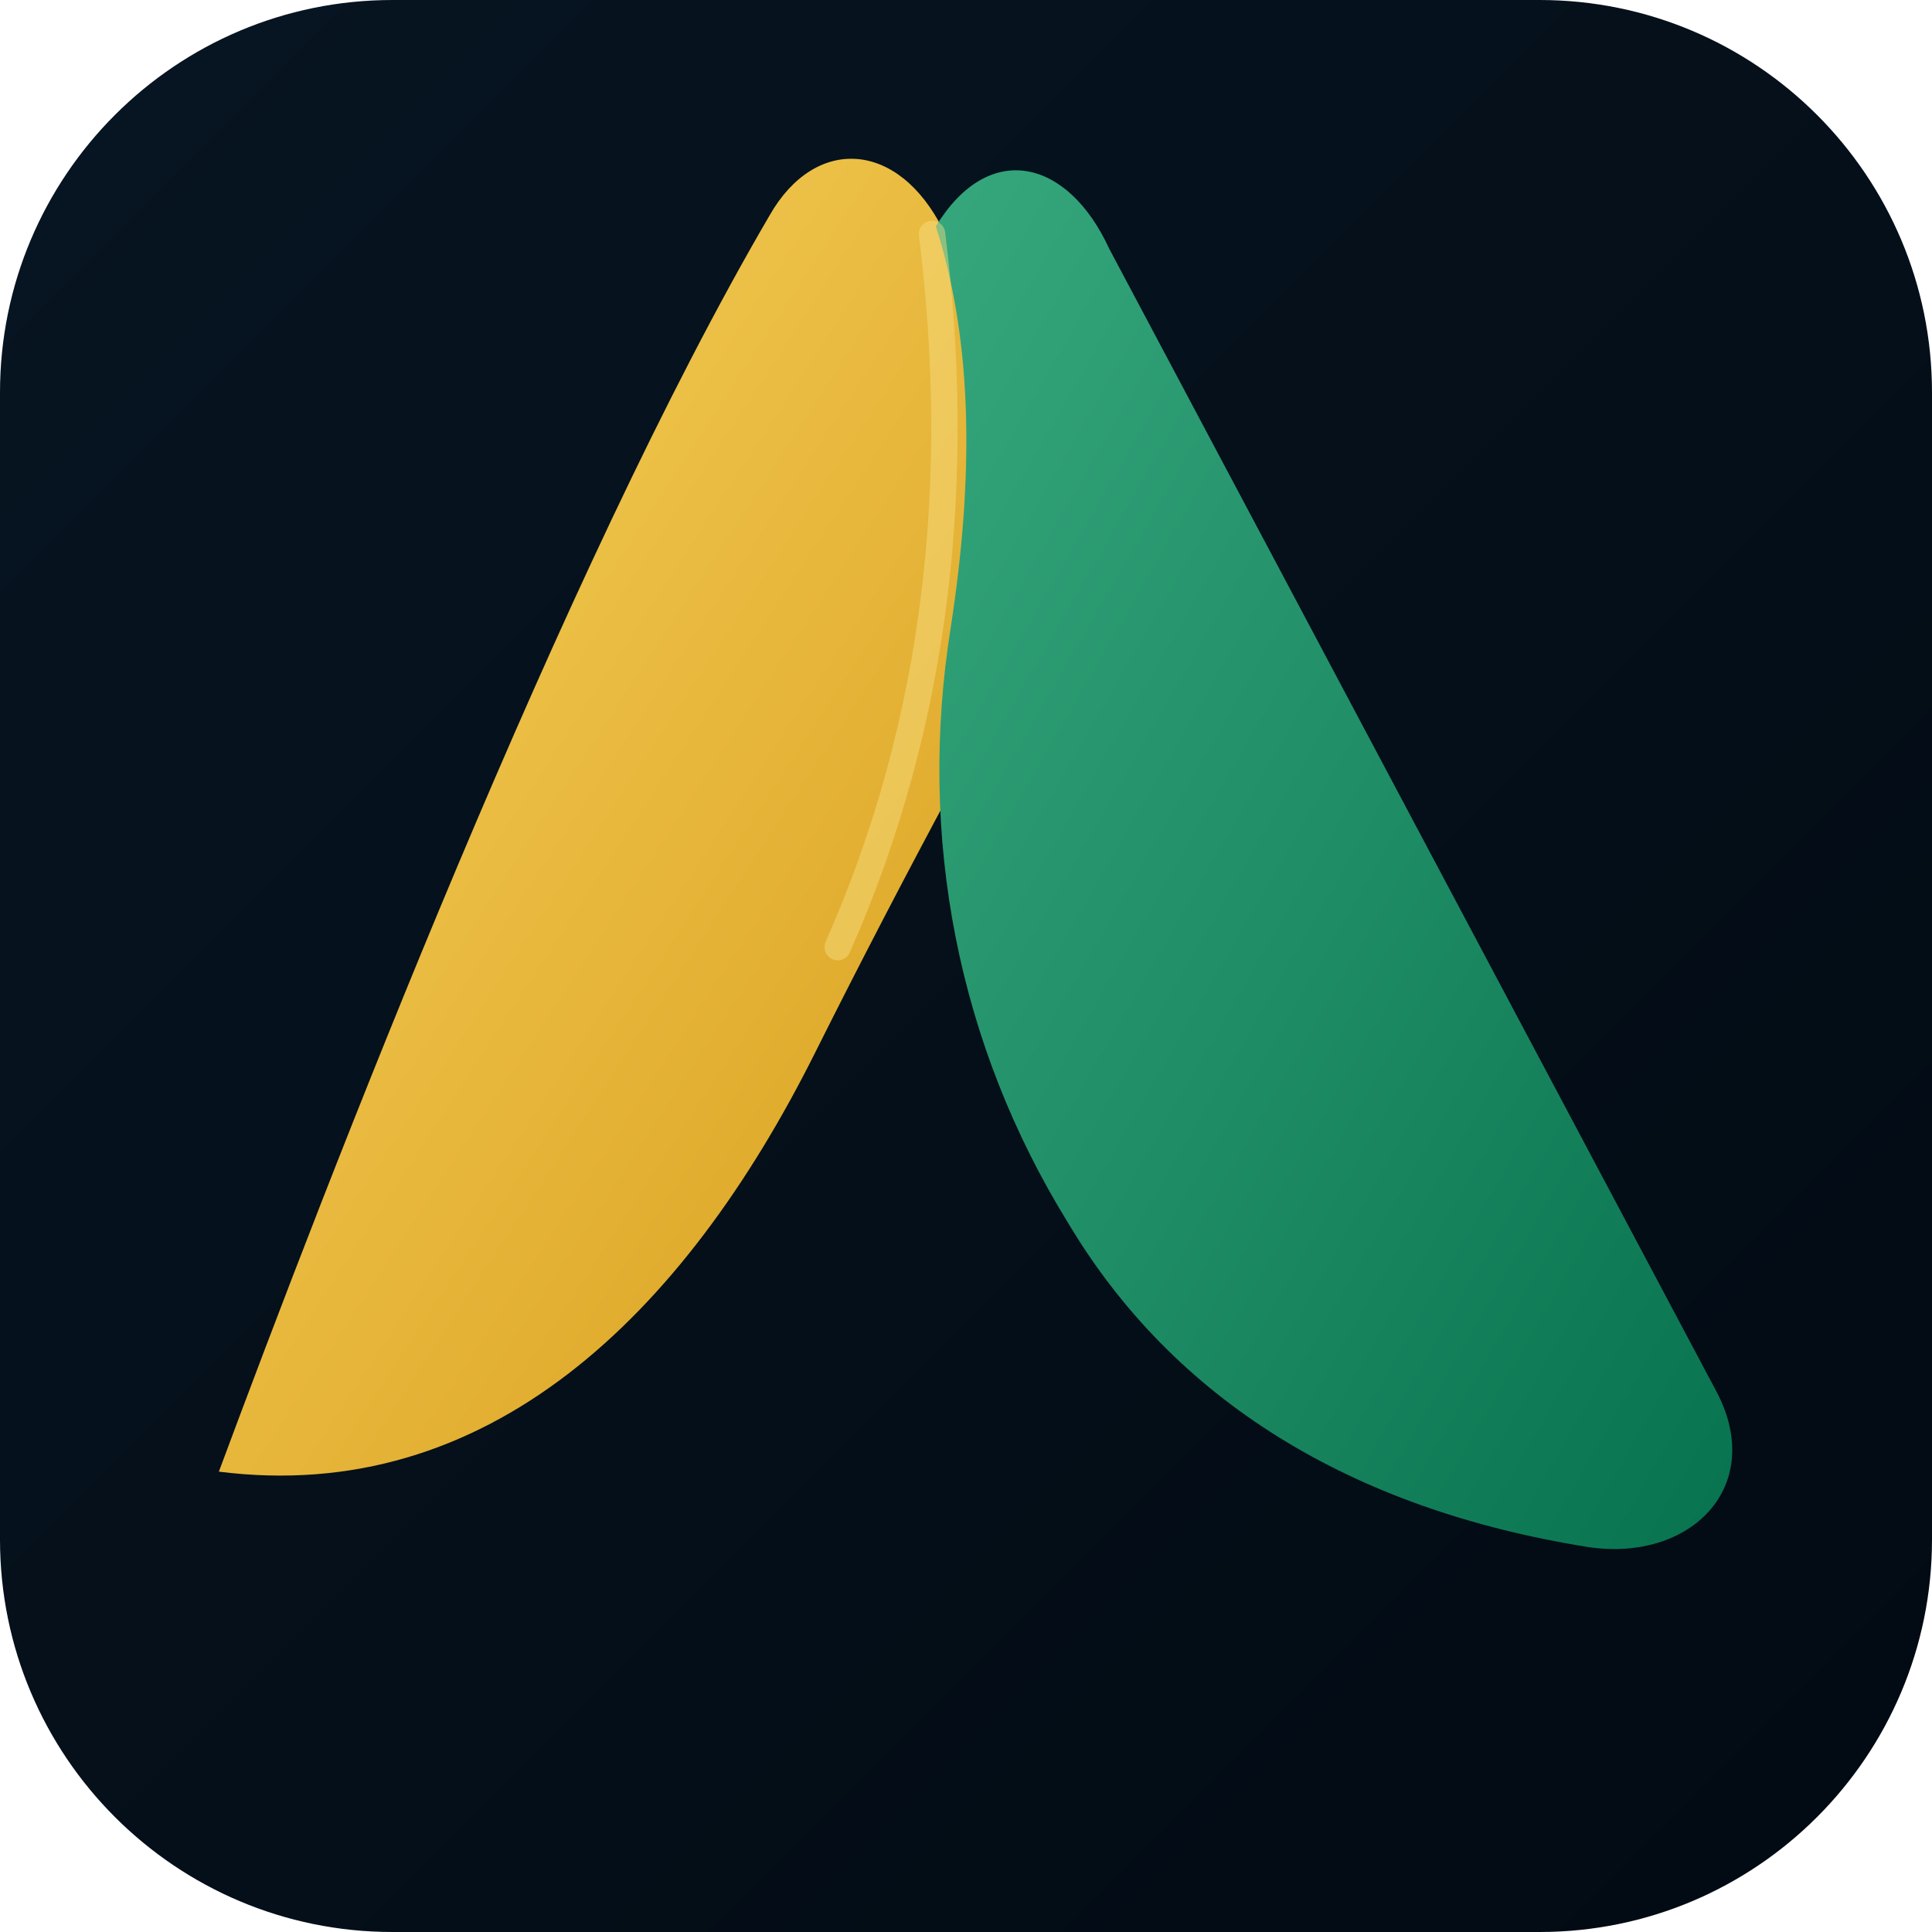
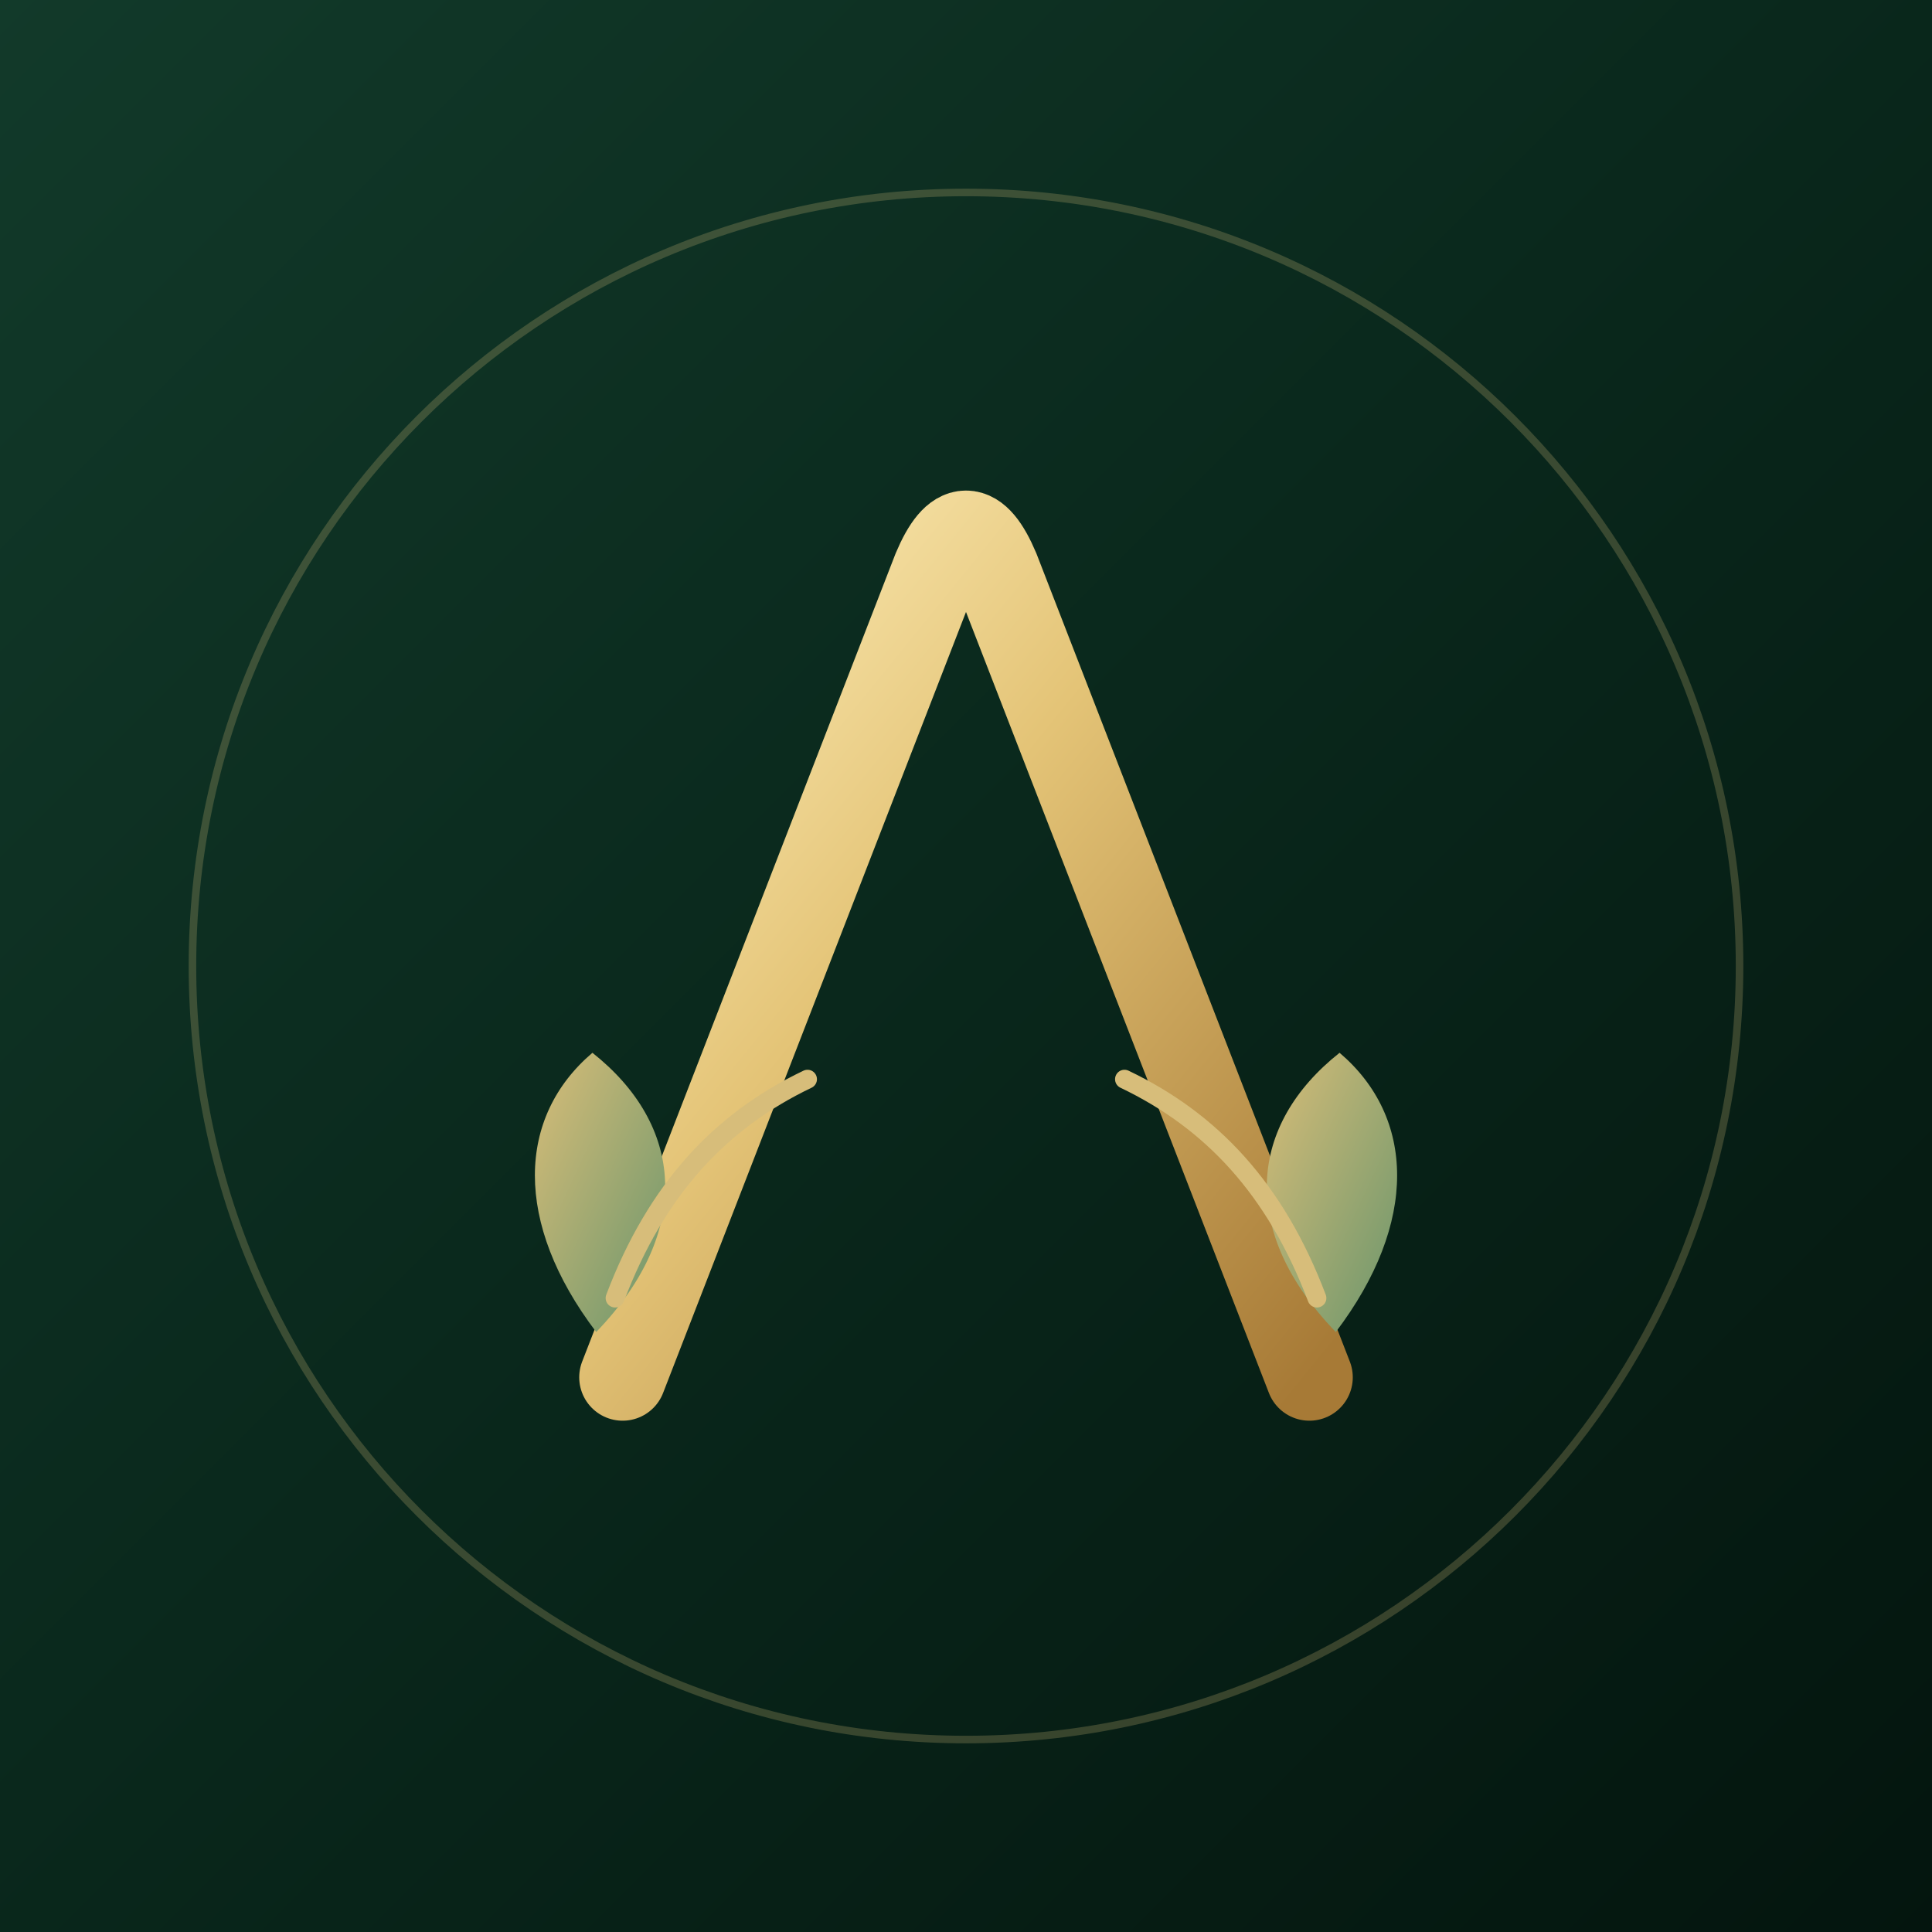
<svg xmlns="http://www.w3.org/2000/svg" width="512" height="512" viewBox="0 0 512 512">
  <defs>
    <linearGradient id="bg" x1="0" y1="0" x2="1" y2="1">
-       <stop stop-color="#071522" />
-       <stop offset="1" stop-color="#020a12" />
+       <stop stop-color="#123a2a" />
+       <stop offset=".58" stop-color="#082419" />
+       <stop offset="1" stop-color="#04150e" />
    </linearGradient>
    <linearGradient id="gold" x1="0" y1="0" x2="1" y2="1">
-       <stop stop-color="#f8d35e" />
-       <stop offset="1" stop-color="#d69b19" />
+       <stop stop-color="#fff0bd" />
+       <stop offset=".42" stop-color="#e4c477" />
+       <stop offset="1" stop-color="#a77a36" />
    </linearGradient>
-     <linearGradient id="green" x1="0" y1="0" x2="1" y2="1">
-       <stop stop-color="#36a77d" />
-       <stop offset="1" stop-color="#08734f" />
+     <linearGradient id="leaf" x1="0" y1="0" x2="1" y2="1">
+       <stop stop-color="#d8bd78" />
+       <stop offset="1" stop-color="#6b966c" />
    </linearGradient>
  </defs>
-   <rect width="512" height="512" rx="104" fill="url(#bg)" />
-   <path d="M58 390 C87 312 149 151 204 57 C216 36 238 37 250 61 L288 145 C266 183 240 231 216 279 C181 349 129 399 58 390Z" fill="url(#gold)" />
-   <path d="M248 60 C262 37 283 42 294 66 L455 369 C468 394 448 414 421 410 C358 400 311 371 283 324 C254 277 243 222 252 166 C258 127 258 91 248 60Z" fill="url(#green)" />
-   <path d="M247 62 C255 126 249 190 222 251" fill="none" stroke="#f9df85" stroke-width="7" stroke-linecap="round" opacity=".45" />
+   <rect width="512" height="512" fill="url(#bg)" />
+   <circle cx="256" cy="256" r="205" fill="none" stroke="#d7bd7a" stroke-opacity=".24" stroke-width="2" />
+   <path d="M165 365 L248 151 Q256 132 264 151 L347 365" fill="none" stroke="url(#gold)" stroke-width="23" stroke-linecap="round" stroke-linejoin="round" />
+   <path d="M205 278 H307" fill="none" stroke="url(#gold)" stroke-width="18" stroke-linecap="round" />
+   <path d="M158 353 C136 324 137 296 157 279 C181 298 184 326 158 353Z" fill="url(#leaf)" />
+   <path d="M163 344 C174 315 191 297 214 286" fill="none" stroke="#d7bd7a" stroke-width="5" stroke-linecap="round" />
+   <path d="M354 353 C376 324 375 296 355 279 C331 298 328 326 354 353Z" fill="url(#leaf)" />
+   <path d="M349 344 C338 315 321 297 298 286" fill="none" stroke="#d7bd7a" stroke-width="5" stroke-linecap="round" />
</svg>
